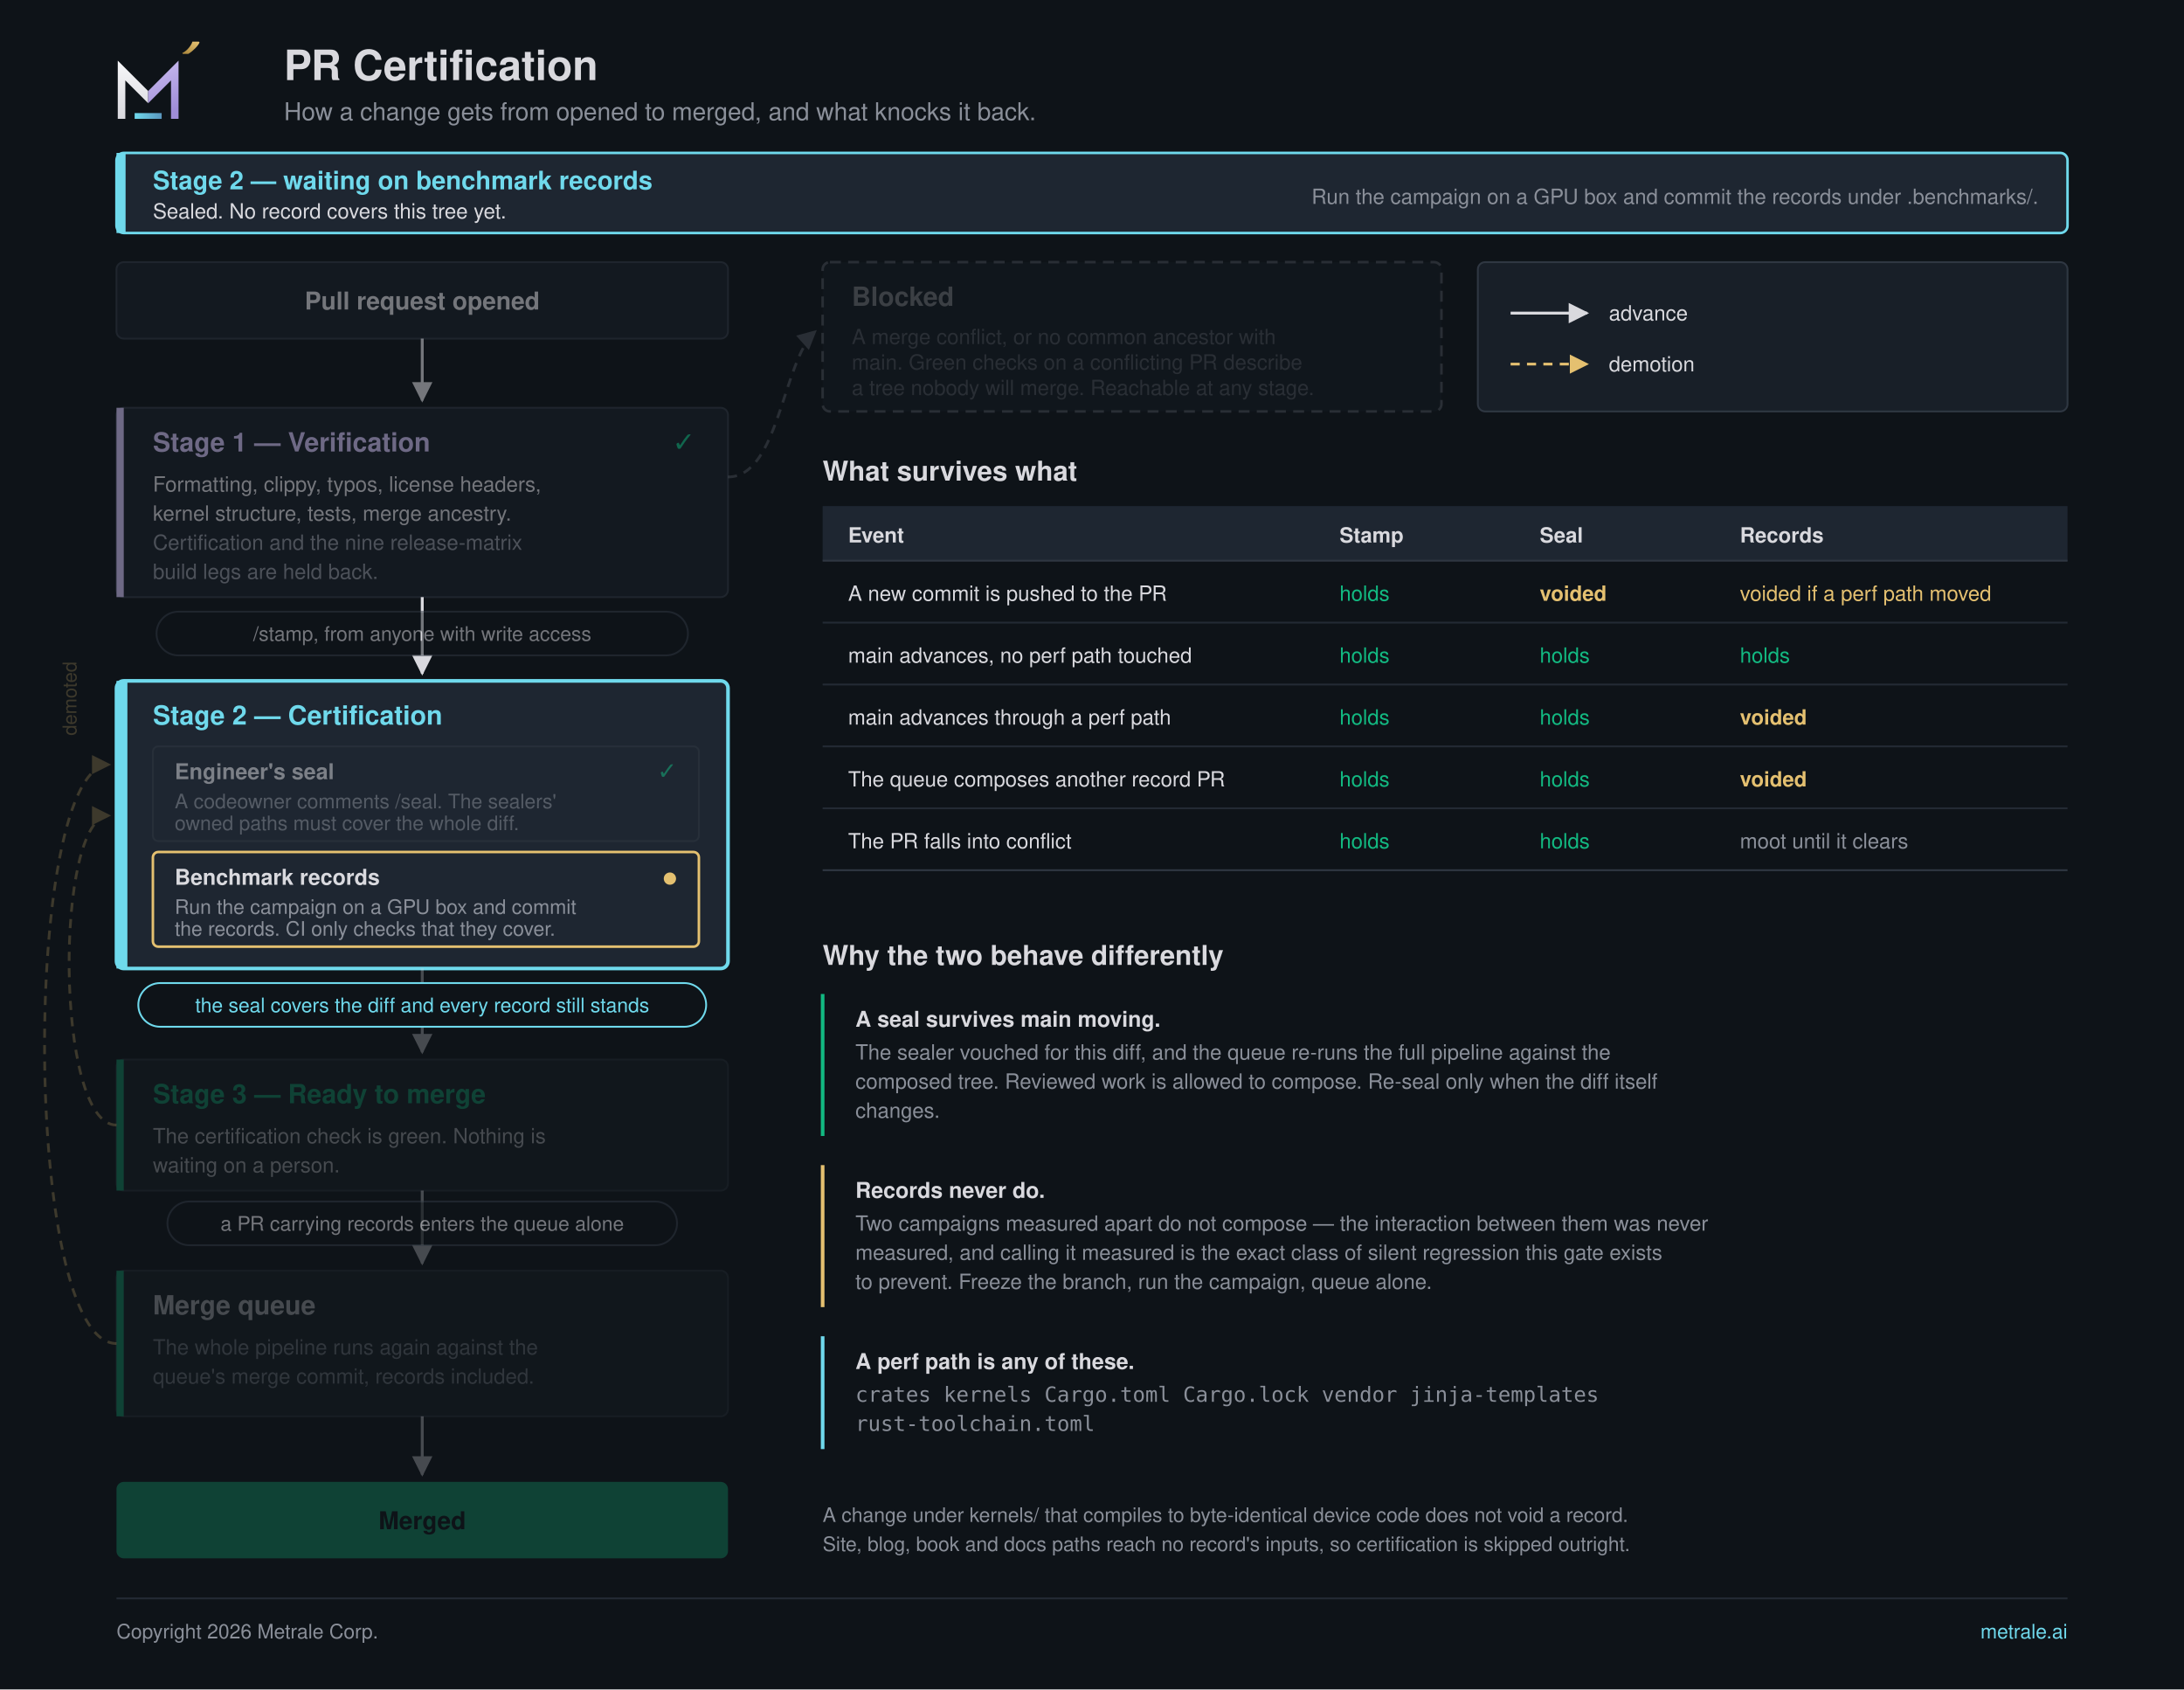
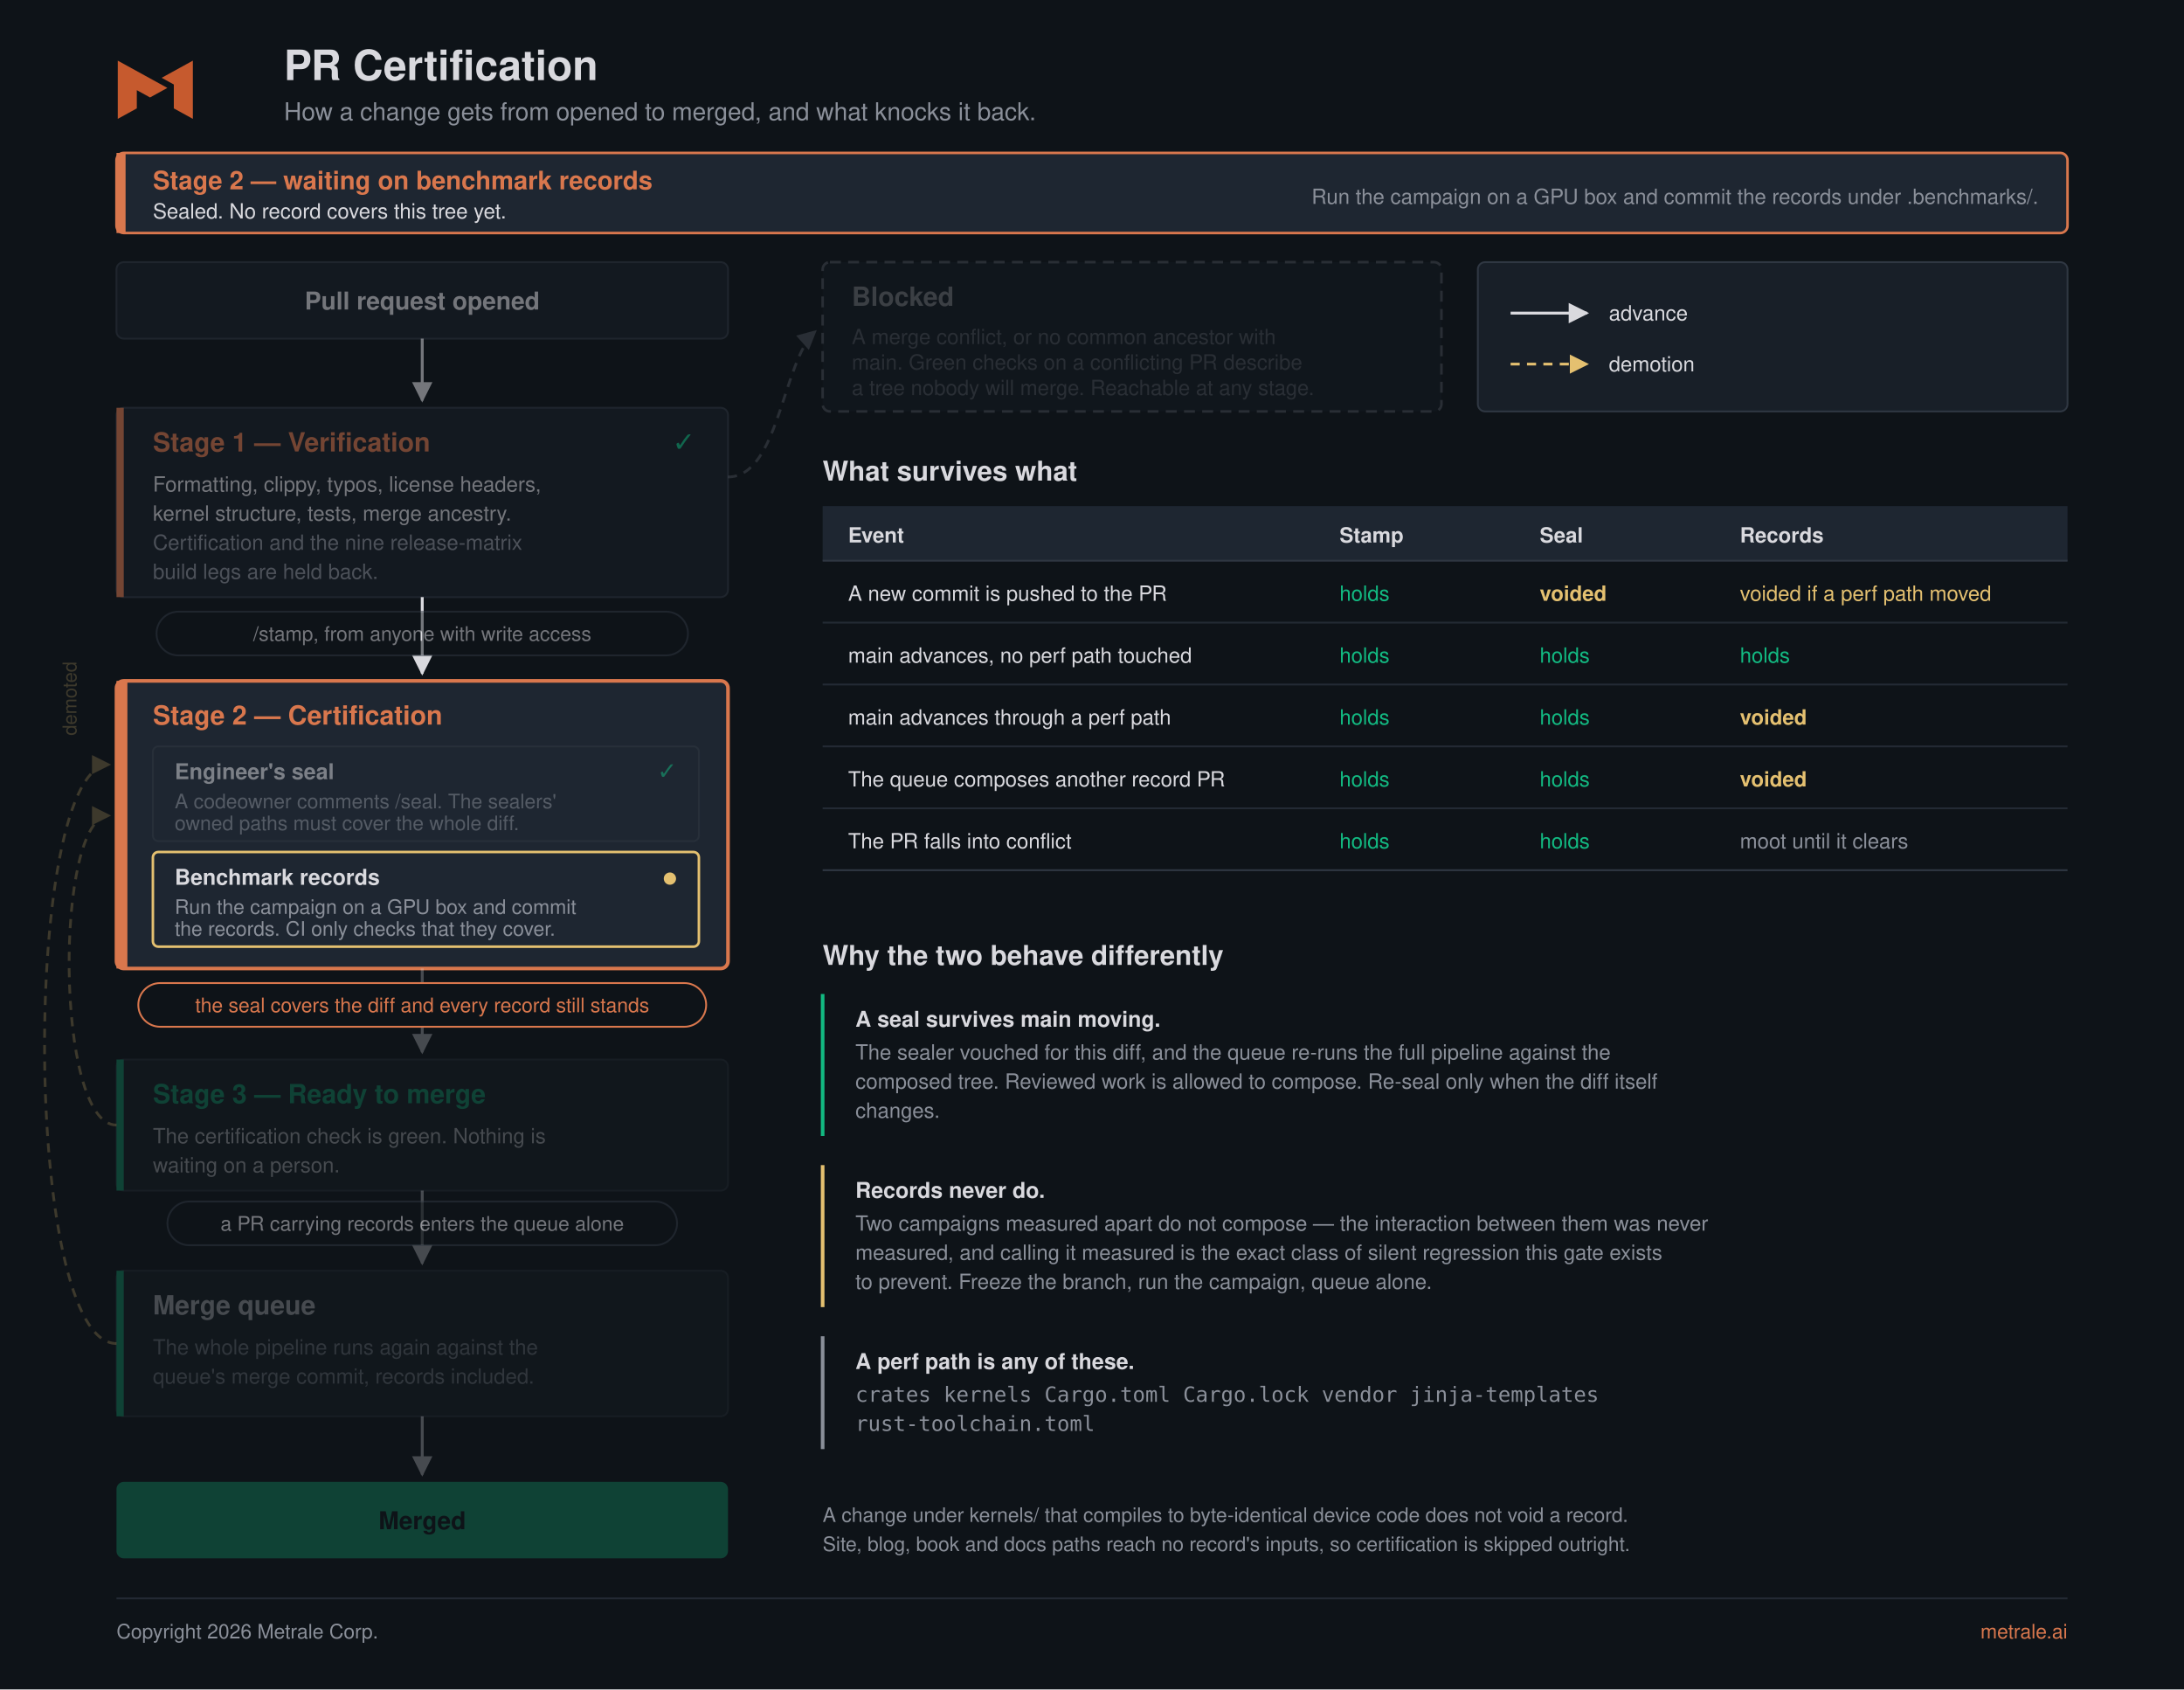
- <svg xmlns="http://www.w3.org/2000/svg" xmlns:xlink="http://www.w3.org/1999/xlink" viewBox="0 0 1200 928" width="1200" height="928" font-family="Urbanist, Helvetica Neue, Helvetica, Arial, sans-serif" role="img" aria-label="Metrale Engine PR Certification — Stage 2 — waiting on benchmark records">
+ <svg xmlns="http://www.w3.org/2000/svg" xmlns:xlink="http://www.w3.org/1999/xlink" viewBox="0 0 1200 928" width="1200" height="928" font-family="Manrope, Helvetica Neue, Helvetica, Arial, sans-serif" role="img" aria-label="Metrale Engine PR Certification — Stage 2 — waiting on benchmark records">
  <defs>
    <marker id="tipInk" viewBox="0 0 10 10" refX="9" refY="5" markerWidth="7" markerHeight="7" orient="auto-start-reverse">
      <path d="M 0 0 L 10 5 L 0 10 z" fill="#D9D9DE" />
    </marker>
    <marker id="tipGold" viewBox="0 0 10 10" refX="9" refY="5" markerWidth="7" markerHeight="7" orient="auto-start-reverse">
      <path d="M 0 0 L 10 5 L 0 10 z" fill="#E4C070" />
    </marker>
    <marker id="tipMuted" viewBox="0 0 10 10" refX="9" refY="5" markerWidth="7" markerHeight="7" orient="auto-start-reverse">
      <path d="M 0 0 L 10 5 L 0 10 z" fill="#8A8F99" />
    </marker>
    <marker id="tipAccent" viewBox="0 0 10 10" refX="9" refY="5" markerWidth="7" markerHeight="7" orient="auto-start-reverse">
-       <path d="M 0 0 L 10 5 L 0 10 z" fill="#6FD9EC" />
+       <path d="M 0 0 L 10 5 L 0 10 z" fill="#D9774D" />
    </marker>
  </defs>
  <rect width="1200" height="928" fill="#0E1318" />
-   <g transform="translate(64 22) scale(0.08835) translate(8 128)" aria-hidden="true">
-     <defs>
-       <linearGradient id="cert-m-v" x1="0" y1="0" x2="0.25" y2="1">
-         <stop offset="0" stop-color="#CDBFF1" />
-         <stop offset="1" stop-color="#9F8DD8" />
-       </linearGradient>
-       <linearGradient id="cert-m-c" x1="0" y1="0" x2="1" y2="0">
-         <stop offset="0" stop-color="#6FD9EC" />
-         <stop offset="1" stop-color="#5A96BD" />
-       </linearGradient>
-       <linearGradient id="cert-m-g" x1="0.8" y1="0" x2="0.2" y2="1">
-         <stop offset="0" stop-color="#E4C070" />
-         <stop offset="1" stop-color="#AE8A3F" />
-       </linearGradient>
-       <linearGradient id="cert-m-w" x1="0" y1="0" x2="0" y2="1">
-         <stop offset="0" stop-color="#F7F7F9" />
-         <stop offset="1" stop-color="#D9D9DE" />
-       </linearGradient>
-     </defs>
-     <path d="M0 0L189 189L189 265L47 123L47 362L0 362Z" fill="url(#cert-m-w)" />
-     <path d="M378 0L189 189L189 265L331 123L331 362L378 362Z" fill="url(#cert-m-v)" />
-     <rect x="105" y="326" width="168" height="36" fill="url(#cert-m-c)" />
-     <path d="M464 -118L502 -118C506 -118 508 -116 508 -112C500 -92 468 -60 442 -44L438 -42L408 -42C404 -42 402 -44 402 -48C432 -60 460 -100 464 -118Z" fill="url(#cert-m-g)" />
+   <g transform="translate(64 22) scale(0.08835) translate(8 128) scale(2.23457)" aria-hidden="true">
+     <path d="M0 0L138 75.9L89.82 102.4L53 82.15L53 132.85L0 162Z" fill="#C65A2E" />
+     <path d="M209 0L122.17 47.76L156 66.36L156 132.85L209 162Z" fill="#C65A2E" />
  </g>
  <text x="156" y="44" font-size="23" fill="#D9D9DE" font-weight="650">PR Certification</text>
  <text x="156" y="66" font-size="13.5" fill="#8A8F99">How a change gets from opened to merged, and what knocks it back.</text>
-   <rect x="64" y="84" width="1072" height="44" rx="4" fill="#1E2631" stroke="#6FD9EC" stroke-width="1.4" />
-   <rect x="64" y="84" width="5" height="44" fill="#6FD9EC" />
-   <text x="84" y="104" font-size="14" fill="#6FD9EC" font-weight="650">Stage 2 — waiting on benchmark records</text>
+   <rect x="64" y="84" width="1072" height="44" rx="4" fill="#1E2631" stroke="#D9774D" stroke-width="1.4" />
+   <rect x="64" y="84" width="5" height="44" fill="#D9774D" />
+   <text x="84" y="104" font-size="14" fill="#D9774D" font-weight="650">Stage 2 — waiting on benchmark records</text>
  <text x="84" y="120" font-size="11.5" fill="#D9D9DE">Sealed. No record covers this tree yet.</text>
  <text x="1120" y="112" font-size="11.5" fill="#8A8F99" text-anchor="end">Run the campaign on a GPU box and commit the records under .benchmarks/.</text>
  <g opacity="0.5">
    <rect x="64" y="144" width="336" height="42" rx="4" fill="#181F28" stroke="#2F3742" stroke-width="1" />
    <text x="232" y="170" font-size="13.5" fill="#D9D9DE" font-weight="600" text-anchor="middle">Pull request opened</text>
  </g>
  <path d="M 232 186 L 232 220" stroke="#D9D9DE" stroke-width="1.6" fill="none" marker-end="url(#tipInk)" opacity="0.5" />
  <g opacity="0.5">
    <rect x="64" y="224" width="336" height="104" rx="4" fill="#181F28" stroke="#2F3742" stroke-width="1.0" />
-     <rect x="64" y="224" width="4" height="104" fill="#CDBFF1" />
-     <text x="84" y="248" font-size="14.5" fill="#CDBFF1" font-weight="650">Stage 1 — Verification</text>
+     <rect x="64" y="224" width="4" height="104" fill="#D9774D" />
+     <text x="84" y="248" font-size="14.5" fill="#D9774D" font-weight="650">Stage 1 — Verification</text>
    <text x="84" y="270" font-size="11.5" fill="#D9D9DE">Formatting, clippy, typos, license headers,</text>
    <text x="84" y="286" font-size="11.5" fill="#D9D9DE">kernel structure, tests, merge ancestry.</text>
    <text x="84" y="302" font-size="11.5" fill="#8A8F99">Certification and the nine release-matrix</text>
    <text x="84" y="318" font-size="11.5" fill="#8A8F99">build legs are held back.</text>
    <text x="382" y="248" font-size="15" fill="#12B981" font-weight="650" text-anchor="end">✓</text>
  </g>
  <path d="M 232 328 L 232 370" stroke="#D9D9DE" stroke-width="1.6" fill="none" marker-end="url(#tipInk)" opacity="1" />
  <g opacity="0.5">
    <rect x="86.0" y="336" width="292" height="24" rx="12" fill="#0E1318" stroke="#2F3742" stroke-width="1" />
    <text x="232" y="352" font-size="11" fill="#D9D9DE" text-anchor="middle">/stamp, from anyone with write access</text>
  </g>
  <g opacity="1">
-     <rect x="64" y="374" width="336" height="158" rx="4" fill="#1E2631" stroke="#6FD9EC" stroke-width="2.0" />
-     <rect x="64" y="374" width="6" height="158" fill="#6FD9EC" />
-     <text x="84" y="398" font-size="14.5" fill="#6FD9EC" font-weight="650">Stage 2 — Certification</text>
+     <rect x="64" y="374" width="336" height="158" rx="4" fill="#1E2631" stroke="#D9774D" stroke-width="2.0" />
+     <rect x="64" y="374" width="6" height="158" fill="#D9774D" />
+     <text x="84" y="398" font-size="14.5" fill="#D9774D" font-weight="650">Stage 2 — Certification</text>
  </g>
  <g opacity="0.5">
    <rect x="84" y="410" width="300" height="52" rx="3" fill="#1E2631" stroke="#2F3742" stroke-width="1" />
    <text x="96" y="428" font-size="12" fill="#D9D9DE" font-weight="600">Engineer's seal</text>
    <text x="96" y="444" font-size="11" fill="#8A8F99">A codeowner comments /seal. The sealers'</text>
    <text x="96" y="456" font-size="11" fill="#8A8F99">owned paths must cover the whole diff.</text>
    <text x="372" y="428" font-size="13" fill="#12B981" font-weight="650" text-anchor="end">✓</text>
  </g>
  <g opacity="1">
    <rect x="84" y="468" width="300" height="52" rx="3" fill="#1E2631" stroke="#E4C070" stroke-width="1.4" />
    <text x="96" y="486" font-size="12" fill="#D9D9DE" font-weight="600">Benchmark records</text>
    <text x="96" y="502" font-size="11" fill="#8A8F99">Run the campaign on a GPU box and commit</text>
    <text x="96" y="514" font-size="11" fill="#8A8F99">the records. CI only checks that they cover.</text>
    <text x="372" y="486" font-size="13" fill="#E4C070" font-weight="650" text-anchor="end">●</text>
  </g>
  <path d="M 232 532 L 232 578" stroke="#D9D9DE" stroke-width="1.6" fill="none" marker-end="url(#tipInk)" opacity="0.28" />
  <g opacity="1">
-     <rect x="76.0" y="540" width="312" height="24" rx="12" fill="#0E1318" stroke="#6FD9EC" stroke-width="1" />
-     <text x="232" y="556" font-size="11" fill="#6FD9EC" text-anchor="middle">the seal covers the diff and every record still stands</text>
+     <rect x="76.0" y="540" width="312" height="24" rx="12" fill="#0E1318" stroke="#D9774D" stroke-width="1" />
+     <text x="232" y="556" font-size="11" fill="#D9774D" text-anchor="middle">the seal covers the diff and every record still stands</text>
  </g>
  <g opacity="0.28">
    <rect x="64" y="582" width="336" height="72" rx="4" fill="#181F28" stroke="#2F3742" stroke-width="1.0" />
    <rect x="64" y="582" width="4" height="72" fill="#12B981" />
    <text x="84" y="606" font-size="14.5" fill="#12B981" font-weight="650">Stage 3 — Ready to merge</text>
    <text x="84" y="628" font-size="11.5" fill="#D9D9DE">The certification check is green. Nothing is</text>
    <text x="84" y="644" font-size="11.5" fill="#D9D9DE">waiting on a person.</text>
  </g>
  <path d="M 232 654 L 232 694" stroke="#D9D9DE" stroke-width="1.6" fill="none" marker-end="url(#tipInk)" opacity="0.28" />
  <g opacity="0.5">
    <rect x="92.0" y="660" width="280" height="24" rx="12" fill="#0E1318" stroke="#2F3742" stroke-width="1" />
    <text x="232" y="676" font-size="11" fill="#D9D9DE" text-anchor="middle">a PR carrying records enters the queue alone</text>
  </g>
  <g opacity="0.28">
    <rect x="64" y="698" width="336" height="80" rx="4" fill="#181F28" stroke="#2F3742" stroke-width="1.0" />
    <rect x="64" y="698" width="4" height="80" fill="#12B981" />
    <text x="84" y="722" font-size="14.5" fill="#D9D9DE" font-weight="650">Merge queue</text>
    <text x="84" y="744" font-size="11.5" fill="#8A8F99">The whole pipeline runs again against the</text>
    <text x="84" y="760" font-size="11.5" fill="#8A8F99">queue's merge commit, records included.</text>
  </g>
  <path d="M 232 778 L 232 810" stroke="#D9D9DE" stroke-width="1.6" fill="none" marker-end="url(#tipInk)" opacity="0.28" />
  <g opacity="0.28">
    <rect x="64" y="814" width="336" height="42" rx="4" fill="#12B981" />
    <text x="232" y="840" font-size="13.5" fill="#0E1318" font-weight="650" text-anchor="middle">Merged</text>
  </g>
  <path d="M 64 618 C 30 618, 30 448, 60 448" stroke="#E4C070" stroke-width="1.5" fill="none" marker-end="url(#tipGold)" opacity="0.22" stroke-dasharray="5 4" />
  <path d="M 64 738 C 12 738, 12 420, 60 420" stroke="#E4C070" stroke-width="1.5" fill="none" marker-end="url(#tipGold)" opacity="0.22" stroke-dasharray="5 4" />
  <text x="42" y="404" font-size="10.5" fill="#E4C070" opacity="0.22" transform="rotate(-90 42 404)">demoted</text>
  <path d="M 400 262 C 428 262, 430 198, 448 182" stroke="#8A8F99" stroke-width="1.5" fill="none" marker-end="url(#tipMuted)" opacity="0.22" stroke-dasharray="5 4" />
  <g opacity="0.22">
    <rect x="452" y="144" width="340" height="82" rx="4" fill="#181F28" stroke="#8A8F99" stroke-width="1.4" stroke-dasharray="6 4" />
    <text x="468" y="168" font-size="14.5" fill="#D9D9DE" font-weight="650">Blocked</text>
    <text x="468" y="189" font-size="11.5" fill="#8A8F99">A merge conflict, or no common ancestor with</text>
    <text x="468" y="203" font-size="11.5" fill="#8A8F99">main. Green checks on a conflicting PR describe</text>
    <text x="468" y="217" font-size="11.5" fill="#8A8F99">a tree nobody will merge. Reachable at any stage.</text>
  </g>
  <rect x="812" y="144" width="324" height="82" rx="4" fill="#181F28" stroke="#2F3742" stroke-width="1" />
  <path d="M 830 172 L 872 172" stroke="#D9D9DE" stroke-width="1.6" fill="none" marker-end="url(#tipInk)" opacity="1" />
  <text x="884" y="176" font-size="11.5" fill="#D9D9DE">advance</text>
  <path d="M 830 200 L 872 200" stroke="#E4C070" stroke-width="1.5" fill="none" marker-end="url(#tipGold)" opacity="1" stroke-dasharray="5 4" />
  <text x="884" y="204" font-size="11.5" fill="#D9D9DE">demotion</text>
  <text x="452" y="264" font-size="15" fill="#D9D9DE" font-weight="650">What survives what</text>
  <rect x="452" y="278" width="684" height="30" fill="#1E2631" />
  <text x="466" y="298" font-size="11.5" fill="#D9D9DE" font-weight="650">Event</text>
  <text x="736" y="298" font-size="11.5" fill="#D9D9DE" font-weight="650">Stamp</text>
  <text x="846" y="298" font-size="11.5" fill="#D9D9DE" font-weight="650">Seal</text>
  <text x="956" y="298" font-size="11.5" fill="#D9D9DE" font-weight="650">Records</text>
  <g opacity="1">
    <text x="466" y="330" font-size="11.5" fill="#D9D9DE">A new commit is pushed to the PR</text>
    <text x="736" y="330" font-size="11.5" fill="#12B981">holds</text>
    <text x="846" y="330" font-size="11.5" fill="#E4C070" font-weight="600">voided</text>
    <text x="956" y="330" font-size="11.5" fill="#E4C070">voided if a perf path moved</text>
  </g>
  <g opacity="1">
    <text x="466" y="364" font-size="11.5" fill="#D9D9DE">main advances, no perf path touched</text>
    <text x="736" y="364" font-size="11.5" fill="#12B981">holds</text>
    <text x="846" y="364" font-size="11.5" fill="#12B981">holds</text>
    <text x="956" y="364" font-size="11.5" fill="#12B981">holds</text>
  </g>
  <g opacity="1">
    <text x="466" y="398" font-size="11.5" fill="#D9D9DE">main advances through a perf path</text>
    <text x="736" y="398" font-size="11.5" fill="#12B981">holds</text>
    <text x="846" y="398" font-size="11.5" fill="#12B981">holds</text>
    <text x="956" y="398" font-size="11.5" fill="#E4C070" font-weight="600">voided</text>
  </g>
  <g opacity="1">
    <text x="466" y="432" font-size="11.5" fill="#D9D9DE">The queue composes another record PR</text>
    <text x="736" y="432" font-size="11.5" fill="#12B981">holds</text>
    <text x="846" y="432" font-size="11.5" fill="#12B981">holds</text>
    <text x="956" y="432" font-size="11.5" fill="#E4C070" font-weight="600">voided</text>
  </g>
  <g opacity="1">
    <text x="466" y="466" font-size="11.5" fill="#D9D9DE">The PR falls into conflict</text>
    <text x="736" y="466" font-size="11.5" fill="#12B981">holds</text>
    <text x="846" y="466" font-size="11.5" fill="#12B981">holds</text>
    <text x="956" y="466" font-size="11.5" fill="#8A8F99">moot until it clears</text>
  </g>
  <line x1="452" y1="308" x2="1136" y2="308" stroke="#2F3742" />
  <line x1="452" y1="342" x2="1136" y2="342" stroke="#232A34" />
  <line x1="452" y1="376" x2="1136" y2="376" stroke="#232A34" />
  <line x1="452" y1="410" x2="1136" y2="410" stroke="#232A34" />
  <line x1="452" y1="444" x2="1136" y2="444" stroke="#232A34" />
  <line x1="452" y1="478" x2="1136" y2="478" stroke="#2F3742" />
  <text x="452" y="530" font-size="15" fill="#D9D9DE" font-weight="650">Why the two behave differently</text>
  <line x1="452" y1="546" x2="452" y2="624" stroke="#12B981" stroke-width="2" />
  <text x="470" y="564" font-size="12" fill="#D9D9DE" font-weight="600">A seal survives main moving.</text>
  <text x="470" y="582" font-size="11.5" fill="#8A8F99">The sealer vouched for this diff, and the queue re-runs the full pipeline against the</text>
  <text x="470" y="598" font-size="11.5" fill="#8A8F99">composed tree. Reviewed work is allowed to compose. Re-seal only when the diff itself</text>
  <text x="470" y="614" font-size="11.5" fill="#8A8F99">changes.</text>
  <line x1="452" y1="640" x2="452" y2="718" stroke="#E4C070" stroke-width="2" />
  <text x="470" y="658" font-size="12" fill="#D9D9DE" font-weight="600">Records never do.</text>
  <text x="470" y="676" font-size="11.5" fill="#8A8F99">Two campaigns measured apart do not compose — the interaction between them was never</text>
  <text x="470" y="692" font-size="11.5" fill="#8A8F99">measured, and calling it measured is the exact class of silent regression this gate exists</text>
  <text x="470" y="708" font-size="11.5" fill="#8A8F99">to prevent. Freeze the branch, run the campaign, queue alone.</text>
-   <line x1="452" y1="734" x2="452" y2="796" stroke="#6FD9EC" stroke-width="2" />
+   <line x1="452" y1="734" x2="452" y2="796" stroke="#8A8F99" stroke-width="2" />
  <text x="470" y="752" font-size="12" fill="#D9D9DE" font-weight="600">A perf path is any of these.</text>
  <text x="470" y="770" font-size="11.5" fill="#8A8F99" font-family="ui-mono, ui-monospace, SFMono-Regular, Menlo, monospace">crates  kernels  Cargo.toml  Cargo.lock  vendor  jinja-templates</text>
  <text x="470" y="786" font-size="11.5" fill="#8A8F99" font-family="ui-mono, ui-monospace, SFMono-Regular, Menlo, monospace">rust-toolchain.toml</text>
  <text x="452" y="836" font-size="11" fill="#8A8F99">A change under kernels/ that compiles to byte-identical device code does not void a record.</text>
  <text x="452" y="852" font-size="11" fill="#8A8F99">Site, blog, book and docs paths reach no record's inputs, so certification is skipped outright.</text>
  <line x1="64" y1="878" x2="1136" y2="878" stroke="#232A34" />
  <text x="64" y="900" font-size="11" fill="#8A8F99">Copyright 2026 Metrale Corp.</text>
  <a href="https://metrale.ai" xlink:href="https://metrale.ai" target="_blank" rel="noopener">
-     <text x="1136" y="900" font-size="11" fill="#6FD9EC" text-anchor="end">metrale.ai</text>
+     <text x="1136" y="900" font-size="11" fill="#D9774D" text-anchor="end">metrale.ai</text>
  </a>
</svg>
